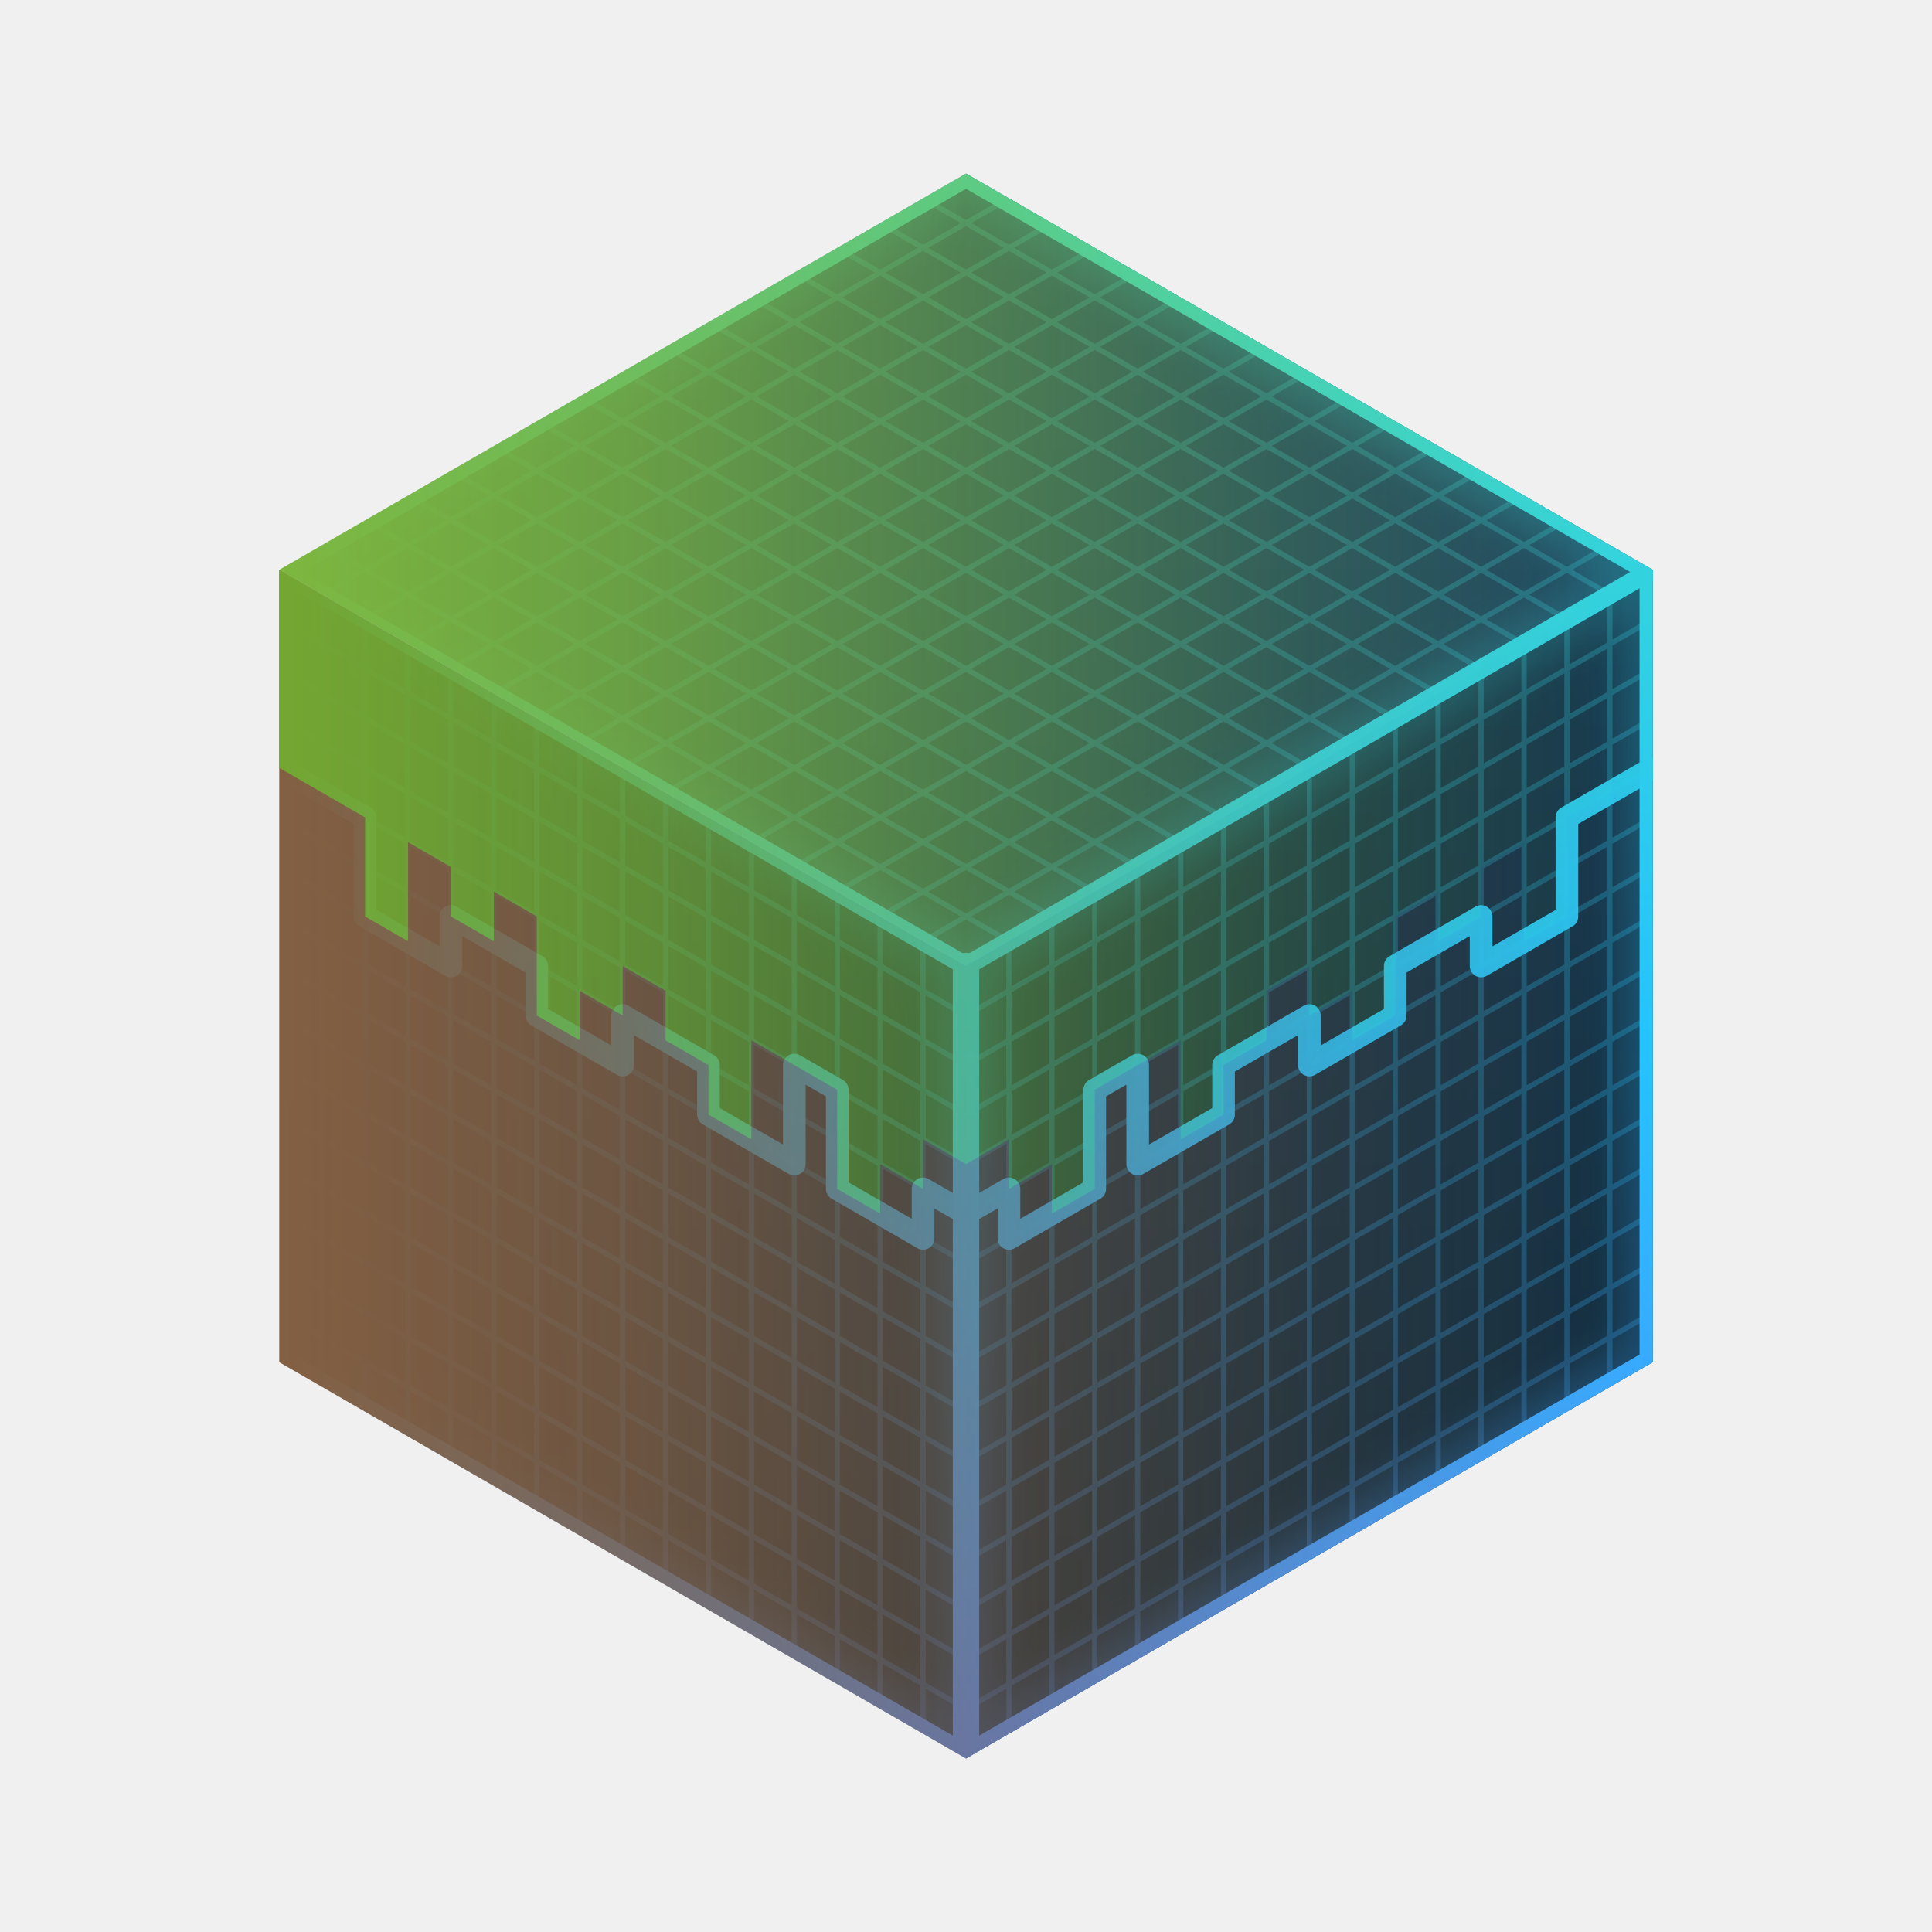
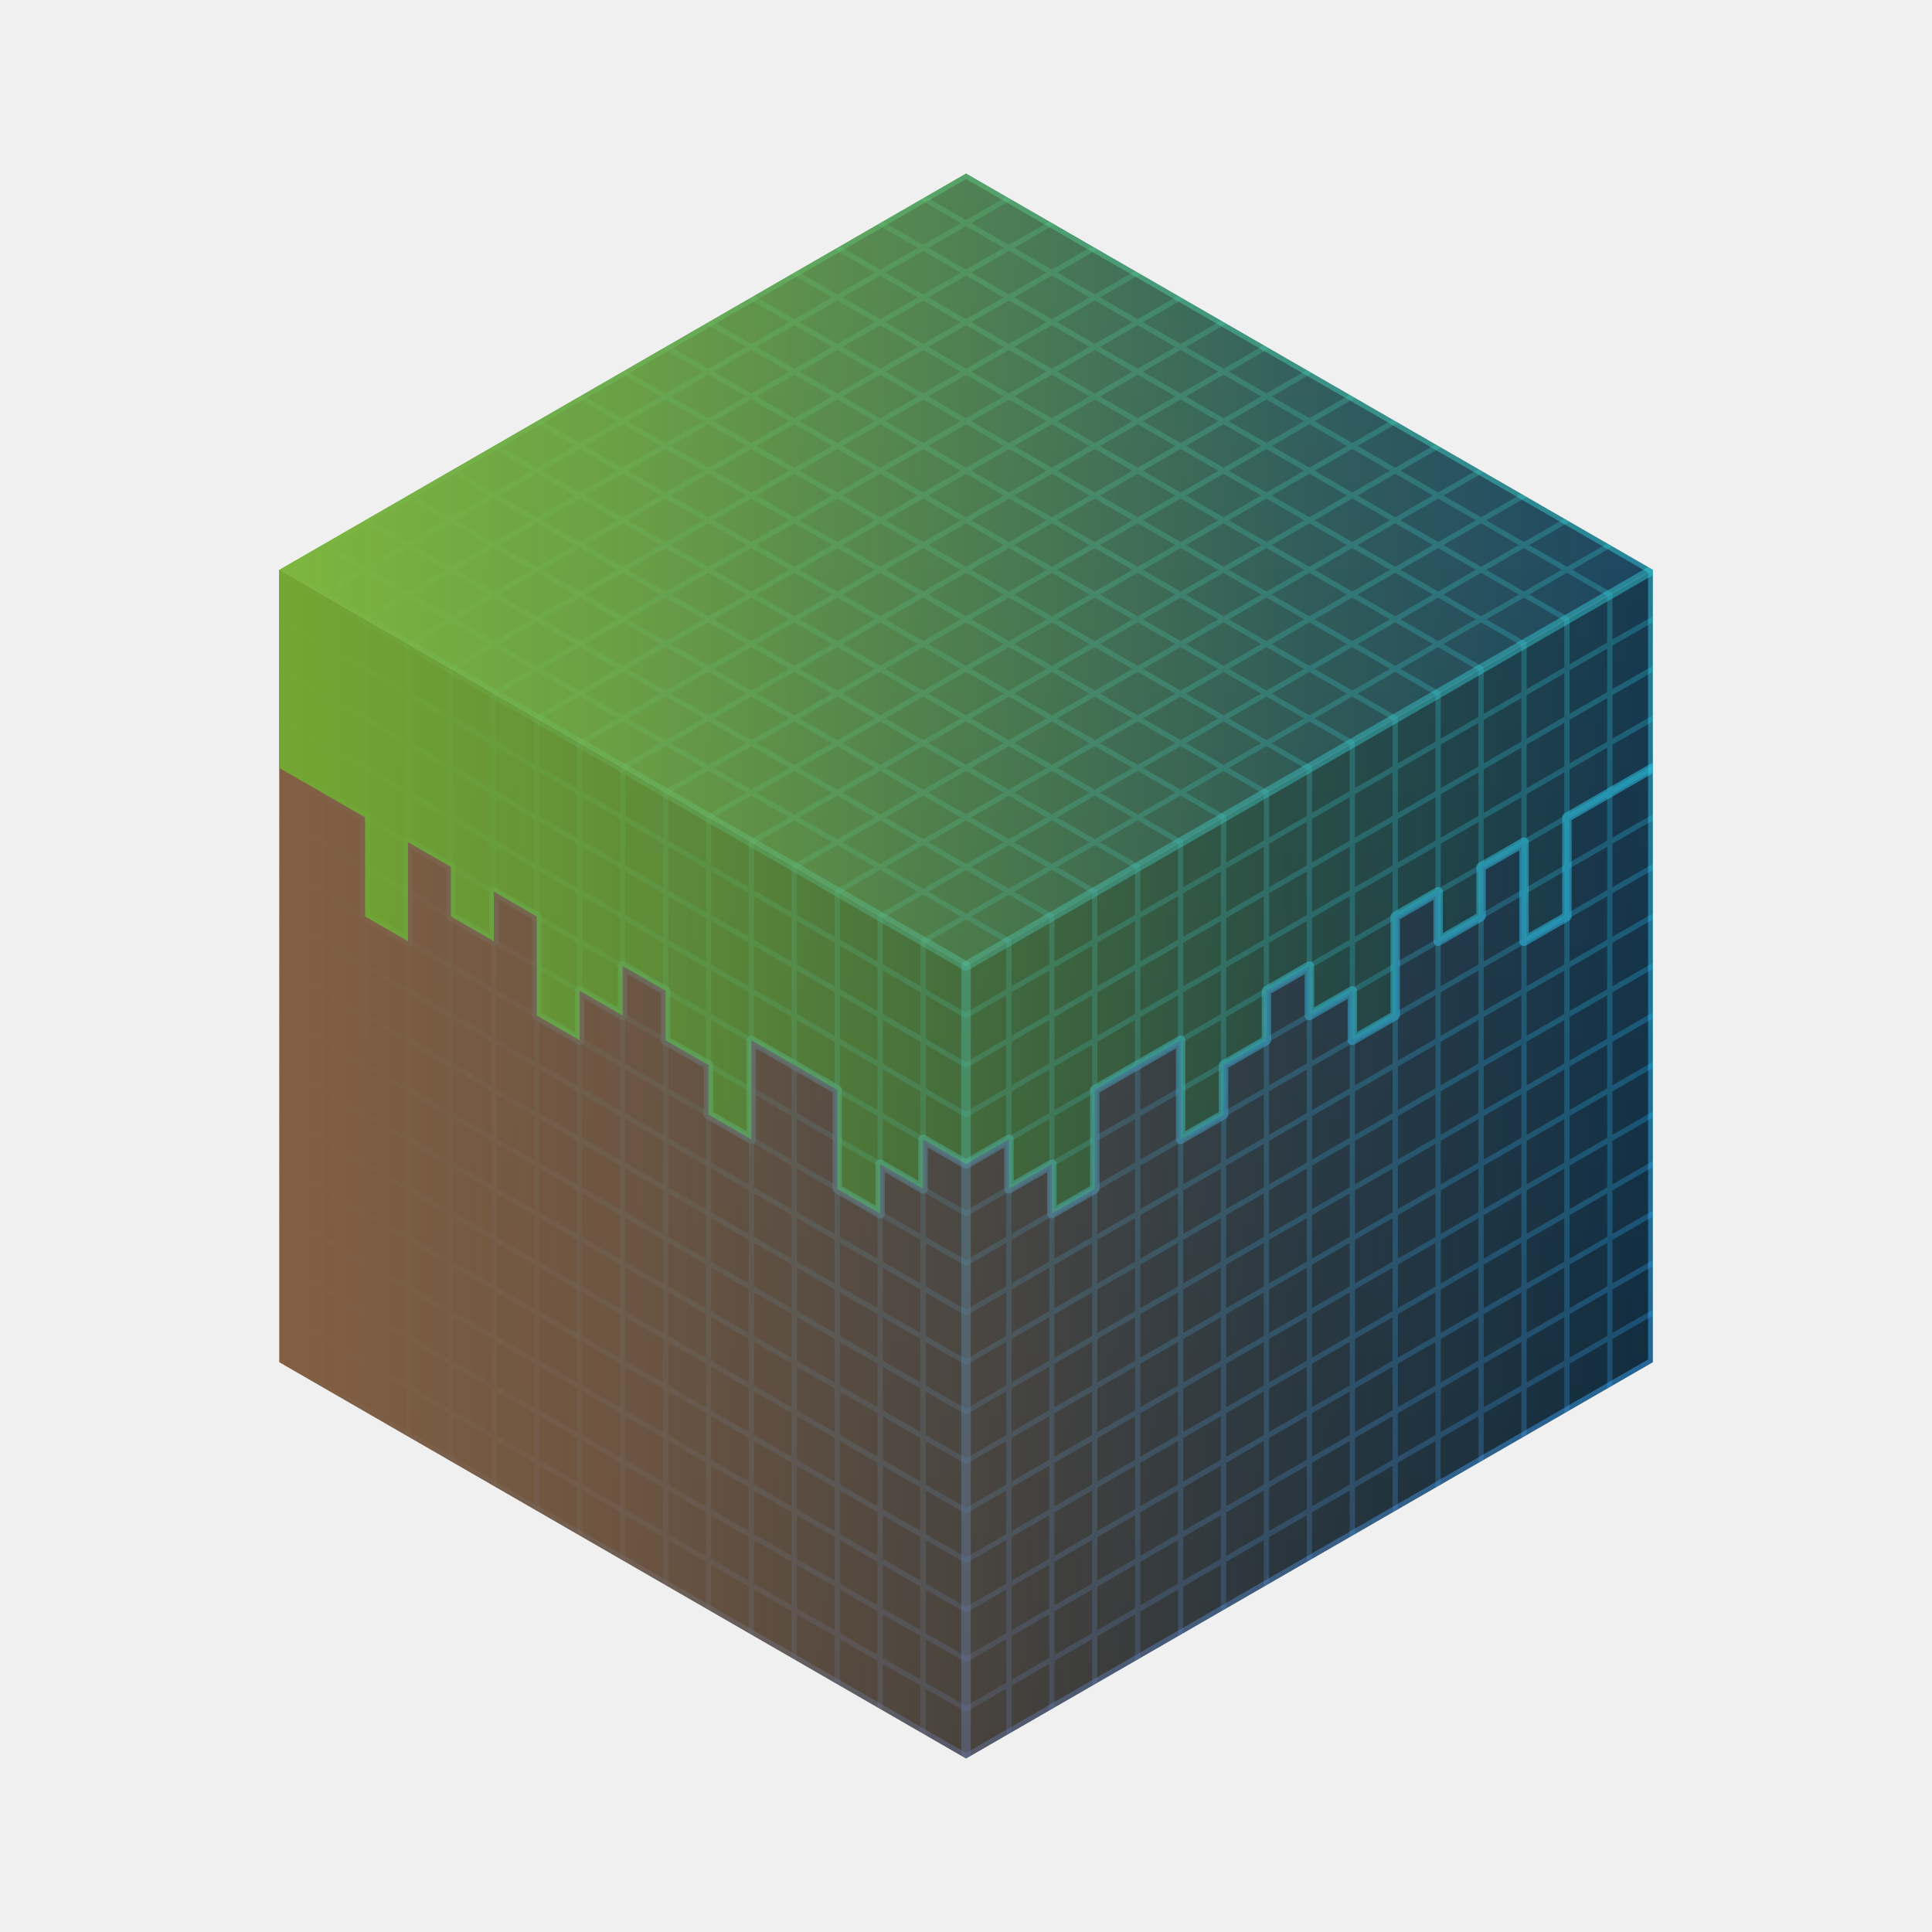
<svg xmlns="http://www.w3.org/2000/svg" viewBox="0 0 512 512" width="512" height="512">
  <defs>
    <pattern id="grain-top" width="16" height="16" patternUnits="userSpaceOnUse" patternTransform="matrix(11.375 6.5625 -11.375 6.5625 256.0 46.0)">
      <path fill="#ffffff" fill-opacity="0.07" d="        M256.000 46.000l11.375 6.562 l-11.375 6.562l-11.375 -6.562z         M278.750 59.125l11.375 6.562 l-11.375 6.562l-11.375 -6.562z         M301.500 72.250l11.375 6.562 l-11.375 6.562l-11.375 -6.562z         M358.375 105.062l11.375 6.562 l-11.375 6.562l-11.375 -6.562z         M381.125 118.188l11.375 6.562 l-11.375 6.562l-11.375 -6.562z         M312.875 91.938l11.375 6.562 l-11.375 6.562l-11.375 -6.562z         M312.875 105.062l11.375 6.562 l-11.375 6.562l-11.375 -6.562z         M324.250 111.625l11.375 6.562 l-11.375 6.562l-11.375 -6.562z         M347.000 124.750l11.375 6.562 l-11.375 6.562l-11.375 -6.562z         M358.375 131.312l11.375 6.562 l-11.375 6.562l-11.375 -6.562z         M403.875 157.562l11.375 6.562 l-11.375 6.562l-11.375 -6.562z         M244.625 78.812l11.375 6.562 l-11.375 6.562l-11.375 -6.562z         M290.125 105.062l11.375 6.562 l-11.375 6.562l-11.375 -6.562z         M347.000 151.000l11.375 6.562 l-11.375 6.562l-11.375 -6.562z         M381.125 170.688l11.375 6.562 l-11.375 6.562l-11.375 -6.562z         M290.125 131.312l11.375 6.562 l-11.375 6.562l-11.375 -6.562z         M233.250 111.625l11.375 6.562 l-11.375 6.562l-11.375 -6.562z         M278.750 137.875l11.375 6.562 l-11.375 6.562l-11.375 -6.562z         M290.125 144.438l11.375 6.562 l-11.375 6.562l-11.375 -6.562z         M324.250 164.125l11.375 6.562 l-11.375 6.562l-11.375 -6.562z         M176.375 91.938l11.375 6.562 l-11.375 6.562l-11.375 -6.562z         M199.125 105.062l11.375 6.562 l-11.375 6.562l-11.375 -6.562z         M267.375 144.438l11.375 6.562 l-11.375 6.562l-11.375 -6.562z         M290.125 157.562l11.375 6.562 l-11.375 6.562l-11.375 -6.562z         M187.750 111.625l11.375 6.562 l-11.375 6.562l-11.375 -6.562z         M199.125 118.188l11.375 6.562 l-11.375 6.562l-11.375 -6.562z         M210.500 124.750l11.375 6.562 l-11.375 6.562l-11.375 -6.562z         M324.250 190.375l11.375 6.562 l-11.375 6.562l-11.375 -6.562z         M312.875 196.938l11.375 6.562 l-11.375 6.562l-11.375 -6.562z         M153.625 118.188l11.375 6.562 l-11.375 6.562l-11.375 -6.562z         M176.375 131.312l11.375 6.562 l-11.375 6.562l-11.375 -6.562z         M210.500 151.000l11.375 6.562 l-11.375 6.562l-11.375 -6.562z         M221.875 157.562l11.375 6.562 l-11.375 6.562l-11.375 -6.562z         M312.875 210.062l11.375 6.562 l-11.375 6.562l-11.375 -6.562z         M210.500 164.125l11.375 6.562 l-11.375 6.562l-11.375 -6.562z         M301.500 216.625l11.375 6.562 l-11.375 6.562l-11.375 -6.562z         M130.875 131.312l11.375 6.562 l-11.375 6.562l-11.375 -6.562z         M153.625 144.438l11.375 6.562 l-11.375 6.562l-11.375 -6.562z         M210.500 177.250l11.375 6.562 l-11.375 6.562l-11.375 -6.562z         M221.875 210.062l11.375 6.562 l-11.375 6.562l-11.375 -6.562z         M85.375 144.438l11.375 6.562 l-11.375 6.562l-11.375 -6.562z         M153.625 183.812l11.375 6.562 l-11.375 6.562l-11.375 -6.562z" />
      <path fill="#000000" fill-opacity="0.05" d="        M324.250 85.375l11.375 6.562 l-11.375 6.562l-11.375 -6.562z         M256.000 59.125l11.375 6.562 l-11.375 6.562l-11.375 -6.562z         M267.375 65.688l11.375 6.562 l-11.375 6.562l-11.375 -6.562z         M335.625 105.062l11.375 6.562 l-11.375 6.562l-11.375 -6.562z         M369.750 124.750l11.375 6.562 l-11.375 6.562l-11.375 -6.562z         M392.500 137.875l11.375 6.562 l-11.375 6.562l-11.375 -6.562z         M244.625 65.688l11.375 6.562 l-11.375 6.562l-11.375 -6.562z         M290.125 91.938l11.375 6.562 l-11.375 6.562l-11.375 -6.562z         M301.500 111.625l11.375 6.562 l-11.375 6.562l-11.375 -6.562z         M210.500 72.250l11.375 6.562 l-11.375 6.562l-11.375 -6.562z         M244.625 91.938l11.375 6.562 l-11.375 6.562l-11.375 -6.562z         M267.375 105.062l11.375 6.562 l-11.375 6.562l-11.375 -6.562z         M312.875 131.312l11.375 6.562 l-11.375 6.562l-11.375 -6.562z         M324.250 137.875l11.375 6.562 l-11.375 6.562l-11.375 -6.562z         M244.625 105.062l11.375 6.562 l-11.375 6.562l-11.375 -6.562z         M335.625 157.562l11.375 6.562 l-11.375 6.562l-11.375 -6.562z         M187.750 85.375l11.375 6.562 l-11.375 6.562l-11.375 -6.562z         M210.500 98.500l11.375 6.562 l-11.375 6.562l-11.375 -6.562z         M221.875 105.062l11.375 6.562 l-11.375 6.562l-11.375 -6.562z         M347.000 177.250l11.375 6.562 l-11.375 6.562l-11.375 -6.562z         M233.250 124.750l11.375 6.562 l-11.375 6.562l-11.375 -6.562z         M312.875 170.688l11.375 6.562 l-11.375 6.562l-11.375 -6.562z         M233.250 137.875l11.375 6.562 l-11.375 6.562l-11.375 -6.562z         M165.000 111.625l11.375 6.562 l-11.375 6.562l-11.375 -6.562z         M176.375 118.188l11.375 6.562 l-11.375 6.562l-11.375 -6.562z         M221.875 144.438l11.375 6.562 l-11.375 6.562l-11.375 -6.562z         M199.125 144.438l11.375 6.562 l-11.375 6.562l-11.375 -6.562z         M244.625 170.688l11.375 6.562 l-11.375 6.562l-11.375 -6.562z         M267.375 183.812l11.375 6.562 l-11.375 6.562l-11.375 -6.562z         M165.000 137.875l11.375 6.562 l-11.375 6.562l-11.375 -6.562z         M233.250 177.250l11.375 6.562 l-11.375 6.562l-11.375 -6.562z         M278.750 203.500l11.375 6.562 l-11.375 6.562l-11.375 -6.562z         M130.875 144.438l11.375 6.562 l-11.375 6.562l-11.375 -6.562z         M153.625 157.562l11.375 6.562 l-11.375 6.562l-11.375 -6.562z         M210.500 190.375l11.375 6.562 l-11.375 6.562l-11.375 -6.562z         M233.250 203.500l11.375 6.562 l-11.375 6.562l-11.375 -6.562z         M96.750 137.875l11.375 6.562 l-11.375 6.562l-11.375 -6.562z         M119.500 151.000l11.375 6.562 l-11.375 6.562l-11.375 -6.562z         M142.250 164.125l11.375 6.562 l-11.375 6.562l-11.375 -6.562z         M119.500 164.125l11.375 6.562 l-11.375 6.562l-11.375 -6.562z         M233.250 229.750l11.375 6.562 l-11.375 6.562l-11.375 -6.562z         M256.000 242.875l11.375 6.562 l-11.375 6.562l-11.375 -6.562z" />
    </pattern>
    <pattern id="grain-side-left" width="16" height="16" patternUnits="userSpaceOnUse" patternTransform="matrix(11.375 6.5625 0 13.125 74.0 151.0)">
      <path fill="#ffffff" fill-opacity="0.07" d="        M233.250 308.500l11.375 6.562 l0.000 13.125l-11.375 -6.562z         M119.500 256.000l11.375 6.562 l0.000 13.125l-11.375 -6.562z         M233.250 334.750l11.375 6.562 l0.000 13.125l-11.375 -6.562z         M96.750 269.125l11.375 6.562 l0.000 13.125l-11.375 -6.562z         M142.250 295.375l11.375 6.562 l0.000 13.125l-11.375 -6.562z         M221.875 354.438l11.375 6.562 l0.000 13.125l-11.375 -6.562z         M85.375 288.812l11.375 6.562 l0.000 13.125l-11.375 -6.562z         M199.125 367.562l11.375 6.562 l0.000 13.125l-11.375 -6.562z         M85.375 315.062l11.375 6.562 l0.000 13.125l-11.375 -6.562z         M108.125 328.188l11.375 6.562 l0.000 13.125l-11.375 -6.562z         M85.375 328.188l11.375 6.562 l0.000 13.125l-11.375 -6.562z         M130.875 354.438l11.375 6.562 l0.000 13.125l-11.375 -6.562z         M233.250 413.500l11.375 6.562 l0.000 13.125l-11.375 -6.562z         M176.375 393.812l11.375 6.562 l0.000 13.125l-11.375 -6.562z         M233.250 426.625l11.375 6.562 l0.000 13.125l-11.375 -6.562z         M153.625 393.812l11.375 6.562 l0.000 13.125l-11.375 -6.562z         M233.250 439.750l11.375 6.562 l0.000 13.125l-11.375 -6.562z" />
      <path fill="#000000" fill-opacity="0.05" d="        M210.500 282.250l11.375 6.562 l0.000 13.125l-11.375 -6.562z         M165.000 269.125l11.375 6.562 l0.000 13.125l-11.375 -6.562z         M244.625 315.062l11.375 6.562 l0.000 13.125l-11.375 -6.562z         M153.625 275.688l11.375 6.562 l0.000 13.125l-11.375 -6.562z         M233.250 321.625l11.375 6.562 l0.000 13.125l-11.375 -6.562z         M96.750 256.000l11.375 6.562 l0.000 13.125l-11.375 -6.562z         M142.250 282.250l11.375 6.562 l0.000 13.125l-11.375 -6.562z         M165.000 295.375l11.375 6.562 l0.000 13.125l-11.375 -6.562z         M199.125 315.062l11.375 6.562 l0.000 13.125l-11.375 -6.562z         M85.375 262.562l11.375 6.562 l0.000 13.125l-11.375 -6.562z         M108.125 288.812l11.375 6.562 l0.000 13.125l-11.375 -6.562z         M165.000 321.625l11.375 6.562 l0.000 13.125l-11.375 -6.562z         M165.000 334.750l11.375 6.562 l0.000 13.125l-11.375 -6.562z         M187.750 347.875l11.375 6.562 l0.000 13.125l-11.375 -6.562z         M244.625 380.688l11.375 6.562 l0.000 13.125l-11.375 -6.562z         M187.750 361.000l11.375 6.562 l0.000 13.125l-11.375 -6.562z         M244.625 393.812l11.375 6.562 l0.000 13.125l-11.375 -6.562z         M119.500 334.750l11.375 6.562 l0.000 13.125l-11.375 -6.562z         M244.625 406.938l11.375 6.562 l0.000 13.125l-11.375 -6.562z         M96.750 334.750l11.375 6.562 l0.000 13.125l-11.375 -6.562z         M142.250 361.000l11.375 6.562 l0.000 13.125l-11.375 -6.562z         M153.625 367.562l11.375 6.562 l0.000 13.125l-11.375 -6.562z         M108.125 354.438l11.375 6.562 l0.000 13.125l-11.375 -6.562z         M130.875 367.562l11.375 6.562 l0.000 13.125l-11.375 -6.562z         M96.750 361.000l11.375 6.562 l0.000 13.125l-11.375 -6.562z         M119.500 374.125l11.375 6.562 l0.000 13.125l-11.375 -6.562z         M130.875 380.688l11.375 6.562 l0.000 13.125l-11.375 -6.562z         M244.625 446.312l11.375 6.562 l0.000 13.125l-11.375 -6.562z" />
    </pattern>
    <pattern id="grain-side-right" width="16" height="16" patternUnits="userSpaceOnUse" patternTransform="matrix(-11.375 6.5625 -11.375 19.6875 438.0 151.0)">
      <path fill="#ffffff" fill-opacity="0.07" d="        M221.875 341.312l-11.375 6.562 l-11.375 19.688l11.375 -6.562z         M324.250 295.375l-11.375 6.562 l-11.375 19.688l11.375 -6.562z         M199.125 380.688l-11.375 6.562 l-11.375 19.688l11.375 -6.562z         M324.250 321.625l-11.375 6.562 l-11.375 19.688l11.375 -6.562z         M278.750 347.875l-11.375 6.562 l-11.375 19.688l11.375 -6.562z         M187.750 413.500l-11.375 6.562 l-11.375 19.688l11.375 -6.562z         M312.875 354.438l-11.375 6.562 l-11.375 19.688l11.375 -6.562z         M187.750 439.750l-11.375 6.562 l-11.375 19.688l11.375 -6.562z         M290.125 393.812l-11.375 6.562 l-11.375 19.688l11.375 -6.562z         M267.375 406.938l-11.375 6.562 l-11.375 19.688l11.375 -6.562z         M278.750 413.500l-11.375 6.562 l-11.375 19.688l11.375 -6.562z         M233.250 439.750l-11.375 6.562 l-11.375 19.688l11.375 -6.562z         M130.875 498.812l-11.375 6.562 l-11.375 19.688l11.375 -6.562z         M176.375 485.688l-11.375 6.562 l-11.375 19.688l11.375 -6.562z         M119.500 518.500l-11.375 6.562 l-11.375 19.688l11.375 -6.562z         M187.750 492.250l-11.375 6.562 l-11.375 19.688l11.375 -6.562z         M108.125 538.188l-11.375 6.562 l-11.375 19.688l11.375 -6.562z" />
    </pattern>
    <linearGradient id="tech-top" gradientUnits="userSpaceOnUse" x1="0" y1="46" x2="0" y2="256">
      <stop offset="0" stop-color="#224c6a" />
      <stop offset="1" stop-color="#193f59" />
    </linearGradient>
    <linearGradient id="tech-face" gradientUnits="userSpaceOnUse" x1="0" y1="151" x2="0" y2="466">
      <stop offset="0" stop-color="#173a52" />
      <stop offset="1" stop-color="#0f2737" />
    </linearGradient>
    <linearGradient id="wire-grad" gradientUnits="userSpaceOnUse" x1="0" y1="46" x2="0" y2="466">
      <stop offset="0" stop-color="#3ee0c6" />
      <stop offset="0.55" stop-color="#24c4ff" />
      <stop offset="1" stop-color="#4f8cff" />
    </linearGradient>
-     <filter id="wire-glow" x="-40%" y="-40%" width="180%" height="180%">
-       <feGaussianBlur stdDeviation="6" />
-     </filter>
    <clipPath id="right-clip">
      <path d="M256,46 L438,151 L438,361 L256,466 Z" />
    </clipPath>
    <linearGradient id="bleed-to-right" gradientUnits="userSpaceOnUse" x1="256" y1="0" x2="438" y2="0">
      <stop offset="0" stop-color="#ffffff" stop-opacity="0.5" />
      <stop offset="0.5" stop-color="#ffffff" stop-opacity="0.2" />
      <stop offset="1" stop-color="#ffffff" stop-opacity="0" />
    </linearGradient>
    <linearGradient id="bleed-to-left" gradientUnits="userSpaceOnUse" x1="256" y1="0" x2="74" y2="0">
      <stop offset="0" stop-color="#ffffff" stop-opacity="0.5" />
      <stop offset="0.5" stop-color="#ffffff" stop-opacity="0.2" />
      <stop offset="1" stop-color="#ffffff" stop-opacity="0" />
    </linearGradient>
    <mask id="mask-bleed-to-right" maskUnits="userSpaceOnUse" x="0" y="0" width="512" height="512">
      <rect x="0" y="0" width="512" height="512" fill="url(#bleed-to-right)" />
    </mask>
    <mask id="mask-bleed-to-left" maskUnits="userSpaceOnUse" x="0" y="0" width="512" height="512">
      <rect x="0" y="0" width="512" height="512" fill="url(#bleed-to-left)" />
    </mask>
  </defs>
  <polygon points="74,151 256,256 256,466 74,361" fill="#835f42" />
  <polygon points="74.00,151.00 256.00,256.00 256.00,308.50 244.62,301.94 244.62,315.06 233.25,308.50 233.25,321.62 221.88,315.06 221.88,288.81 210.50,282.25 199.12,275.69 199.12,301.94 187.75,295.38 187.75,282.25 176.38,275.69 176.38,262.56 165.00,256.00 165.00,269.12 153.62,262.56 153.62,275.69 142.25,269.12 142.25,242.88 130.88,236.31 130.88,249.44 119.50,242.88 119.50,229.75 108.12,223.19 108.12,249.44 96.75,242.88 96.75,216.62 85.38,210.06 74.00,203.50" fill="#74a632" />
  <polygon points="74,151 256,256 256,466 74,361" fill="url(#grain-side-left)" />
  <polygon points="256,46 256,256 74,151" fill="#7db63e" />
  <polygon points="256,46 256,256 74,151" fill="url(#grain-top)" />
  <g clip-path="url(#right-clip)">
    <polygon points="256,46 438,151 256,256" fill="url(#tech-top)" />
    <polygon points="438,151 256,256 256,466 438,361" fill="url(#tech-face)" />
    <g fill="none" stroke="url(#wire-grad)" stroke-linecap="round" stroke-linejoin="round">
-       <g opacity="0.30" filter="url(#wire-glow)">
-         <path d="M256,46 L438,151 L438,361 L256,466" stroke-width="13" />
-         <path d="M256,256 L256,466" stroke-width="13" />
-         <path d="M438,151 L256,256" stroke-width="9" />
-       </g>
      <g opacity="0.26" stroke-width="1.4">
        <path d="M426.62,157.56 L426.62,367.56 M438,164.12 L256,269.12 M256,59.12 L426.62,157.56 M267.38,52.56 L256,59.12 M415.25,164.12 L415.25,374.12 M438,177.25 L256,282.25 M256,72.25 L415.25,164.12 M278.75,59.12 L256,72.25 M403.88,170.69 L403.88,380.69 M438,190.38 L256,295.38 M256,85.38 L403.88,170.69 M290.12,65.69 L256,85.38 M392.5,177.25 L392.5,387.25 M438,203.5 L256,308.5 M256,98.5 L392.5,177.25 M301.5,72.25 L256,98.5 M381.12,183.81 L381.12,393.81 M438,216.62 L256,321.62 M256,111.62 L381.12,183.81 M312.88,78.81 L256,111.62 M369.75,190.38 L369.75,400.38 M438,229.75 L256,334.75 M256,124.75 L369.75,190.38 M324.25,85.38 L256,124.75 M358.38,196.94 L358.38,406.94 M438,242.88 L256,347.88 M256,137.88 L358.38,196.94 M335.62,91.94 L256,137.88 M347,203.5 L347,413.5 M438,256 L256,361 M256,151 L347,203.5 M347,98.5 L256,151 M335.62,210.06 L335.62,420.06 M438,269.12 L256,374.12 M256,164.12 L335.62,210.06 M358.38,105.06 L256,164.12 M324.25,216.62 L324.25,426.62 M438,282.25 L256,387.25 M256,177.25 L324.25,216.62 M369.75,111.62 L256,177.25 M312.88,223.19 L312.88,433.19 M438,295.38 L256,400.38 M256,190.38 L312.88,223.19 M381.12,118.19 L256,190.38 M301.5,229.75 L301.5,439.75 M438,308.5 L256,413.5 M256,203.5 L301.5,229.75 M392.5,124.75 L256,203.5 M290.12,236.31 L290.12,446.31 M438,321.62 L256,426.62 M256,216.62 L290.12,236.31 M403.88,131.31 L256,216.62 M278.75,242.88 L278.75,452.88 M438,334.75 L256,439.75 M256,229.75 L278.75,242.88 M415.25,137.88 L256,229.75 M267.38,249.44 L267.38,459.44 M438,347.88 L256,452.88 M256,242.88 L267.38,249.44 M426.62,144.44 L256,242.88" />
      </g>
-       <path d="M256,321.62 L267.38,315.06 L267.38,328.19 L278.75,321.62 L290.12,315.06 L290.12,288.81 L301.5,282.25 L301.5,308.5 L312.88,301.94 L324.25,295.38 L324.25,282.25 L335.62,275.69 L347,269.12 L347,282.25 L358.38,275.69 L369.75,269.12 L369.75,256 L381.12,249.44 L392.5,242.88 L392.5,256 L403.88,249.44 L415.25,242.88 L415.25,216.62 L426.62,210.06 L438,203.5" stroke-width="6" opacity="0.95" />
-       <path d="M256,46 L438,151 L438,361 L256,466" stroke-width="7" />
-       <path d="M256,256 L256,466" stroke-width="7" />
-       <path d="M438,151 L256,256" stroke-width="5" />
+       <path d="M256,308.5 L267.38,301.94 L267.38,315.06 L278.75,308.5 L278.75,321.62 L290.12,315.06 L290.12,288.81 L301.5,282.25 L312.88,275.69 L312.88,301.94 L324.25,295.38 L324.25,282.25 L335.62,275.69 L335.62,262.56 L347,256 L347,269.12 L358.38,262.56 L358.38,275.69 L369.75,269.12 L369.75,242.88 L381.12,236.31 L381.12,249.44 L392.5,242.88 L392.5,229.75 L403.88,223.19 L403.88,249.44 L415.25,242.88 L415.25,216.62 L426.62,210.06 L438,203.5" stroke-width="2.5" opacity="0.5" />
+       <path d="M256,46 L438,151 L438,361 L256,466" stroke-width="2.5" opacity="0.45" />
+       <path d="M256,256 L256,466" stroke-width="2.5" opacity="0.45" />
+       <path d="M438,151 L256,256" stroke-width="2.5" opacity="0.45" />
    </g>
  </g>
  <g mask="url(#mask-bleed-to-left)">
    <g transform="matrix(-1 0 0 1 512 0)">
      <g clip-path="url(#right-clip)">
        <polygon points="256,46 438,151 256,256" fill="url(#tech-top)" />
        <polygon points="438,151 256,256 256,466 438,361" fill="url(#tech-face)" />
        <g fill="none" stroke="url(#wire-grad)" stroke-linecap="round" stroke-linejoin="round">
-           <g opacity="0.30" filter="url(#wire-glow)">
-             <path d="M256,46 L438,151 L438,361 L256,466" stroke-width="13" />
-             <path d="M256,256 L256,466" stroke-width="13" />
-             <path d="M438,151 L256,256" stroke-width="9" />
-           </g>
          <g opacity="0.26" stroke-width="1.4">
            <path d="M426.62,157.56 L426.62,367.56 M438,164.12 L256,269.12 M256,59.12 L426.62,157.56 M267.38,52.56 L256,59.12 M415.25,164.12 L415.25,374.12 M438,177.25 L256,282.25 M256,72.25 L415.25,164.12 M278.75,59.12 L256,72.25 M403.88,170.69 L403.88,380.69 M438,190.38 L256,295.38 M256,85.38 L403.88,170.69 M290.12,65.69 L256,85.38 M392.5,177.25 L392.5,387.25 M438,203.5 L256,308.5 M256,98.5 L392.5,177.25 M301.5,72.25 L256,98.5 M381.12,183.81 L381.12,393.81 M438,216.62 L256,321.62 M256,111.62 L381.12,183.81 M312.88,78.81 L256,111.62 M369.75,190.38 L369.75,400.38 M438,229.75 L256,334.75 M256,124.75 L369.75,190.38 M324.25,85.38 L256,124.75 M358.38,196.94 L358.38,406.94 M438,242.88 L256,347.88 M256,137.88 L358.38,196.94 M335.62,91.94 L256,137.88 M347,203.5 L347,413.5 M438,256 L256,361 M256,151 L347,203.5 M347,98.5 L256,151 M335.62,210.06 L335.62,420.06 M438,269.12 L256,374.12 M256,164.12 L335.62,210.06 M358.38,105.06 L256,164.12 M324.25,216.62 L324.25,426.62 M438,282.25 L256,387.25 M256,177.25 L324.25,216.62 M369.75,111.62 L256,177.25 M312.88,223.19 L312.88,433.19 M438,295.38 L256,400.38 M256,190.38 L312.88,223.19 M381.12,118.19 L256,190.38 M301.5,229.75 L301.5,439.75 M438,308.5 L256,413.5 M256,203.5 L301.5,229.75 M392.5,124.75 L256,203.5 M290.12,236.31 L290.12,446.31 M438,321.62 L256,426.62 M256,216.62 L290.12,236.31 M403.88,131.31 L256,216.62 M278.75,242.88 L278.75,452.88 M438,334.75 L256,439.75 M256,229.75 L278.75,242.88 M415.25,137.88 L256,229.75 M267.38,249.44 L267.38,459.44 M438,347.88 L256,452.88 M256,242.88 L267.38,249.44 M426.62,144.44 L256,242.88" />
          </g>
-           <path d="M256,321.62 L267.38,315.06 L267.38,328.19 L278.75,321.62 L290.12,315.06 L290.12,288.81 L301.5,282.25 L301.5,308.5 L312.88,301.94 L324.25,295.38 L324.25,282.25 L335.62,275.69 L347,269.12 L347,282.25 L358.38,275.69 L369.75,269.12 L369.75,256 L381.12,249.44 L392.5,242.88 L392.5,256 L403.88,249.44 L415.25,242.88 L415.25,216.62 L426.62,210.06 L438,203.5" stroke-width="6" opacity="0.95" />
-           <path d="M256,46 L438,151 L438,361 L256,466" stroke-width="7" />
-           <path d="M256,256 L256,466" stroke-width="7" />
-           <path d="M438,151 L256,256" stroke-width="5" />
+           <path d="M256,308.5 L267.38,301.94 L267.38,315.06 L278.75,308.5 L278.75,321.62 L290.12,315.06 L290.12,288.81 L301.5,282.25 L312.88,275.69 L312.88,301.94 L324.25,295.38 L324.25,282.25 L335.62,275.69 L335.62,262.56 L347,256 L347,269.12 L358.38,262.56 L358.38,275.69 L369.75,269.12 L369.75,242.88 L381.12,236.31 L381.12,249.44 L392.5,242.88 L392.5,229.75 L403.88,223.19 L403.88,249.44 L415.25,242.88 L415.25,216.62 L426.62,210.06 L438,203.5" stroke-width="2.5" opacity="0.5" />
+           <path d="M256,46 L438,151 L438,361 L256,466" stroke-width="2.5" opacity="0.45" />
+           <path d="M256,256 L256,466" stroke-width="2.5" opacity="0.45" />
+           <path d="M438,151 L256,256" stroke-width="2.5" opacity="0.45" />
        </g>
      </g>
    </g>
  </g>
  <g mask="url(#mask-bleed-to-right)">
    <g transform="matrix(-1 0 0 1 512 0)">
      <polygon points="74,151 256,256 256,466 74,361" fill="#835f42" />
      <polygon points="74.00,151.00 256.00,256.00 256.00,308.50 244.62,301.94 244.62,315.06 233.25,308.50 233.25,321.62 221.88,315.06 221.88,288.81 210.50,282.25 199.12,275.69 199.12,301.94 187.75,295.38 187.75,282.25 176.38,275.69 176.38,262.56 165.00,256.00 165.00,269.12 153.62,262.56 153.62,275.69 142.25,269.12 142.25,242.88 130.88,236.31 130.88,249.44 119.50,242.88 119.50,229.75 108.12,223.19 108.12,249.44 96.75,242.88 96.75,216.62 85.38,210.06 74.00,203.50" fill="#74a632" />
      <polygon points="74,151 256,256 256,466 74,361" fill="url(#grain-side-left)" />
      <polygon points="256,46 256,256 74,151" fill="#7db63e" />
      <polygon points="256,46 256,256 74,151" fill="url(#grain-top)" />
    </g>
  </g>
</svg>
